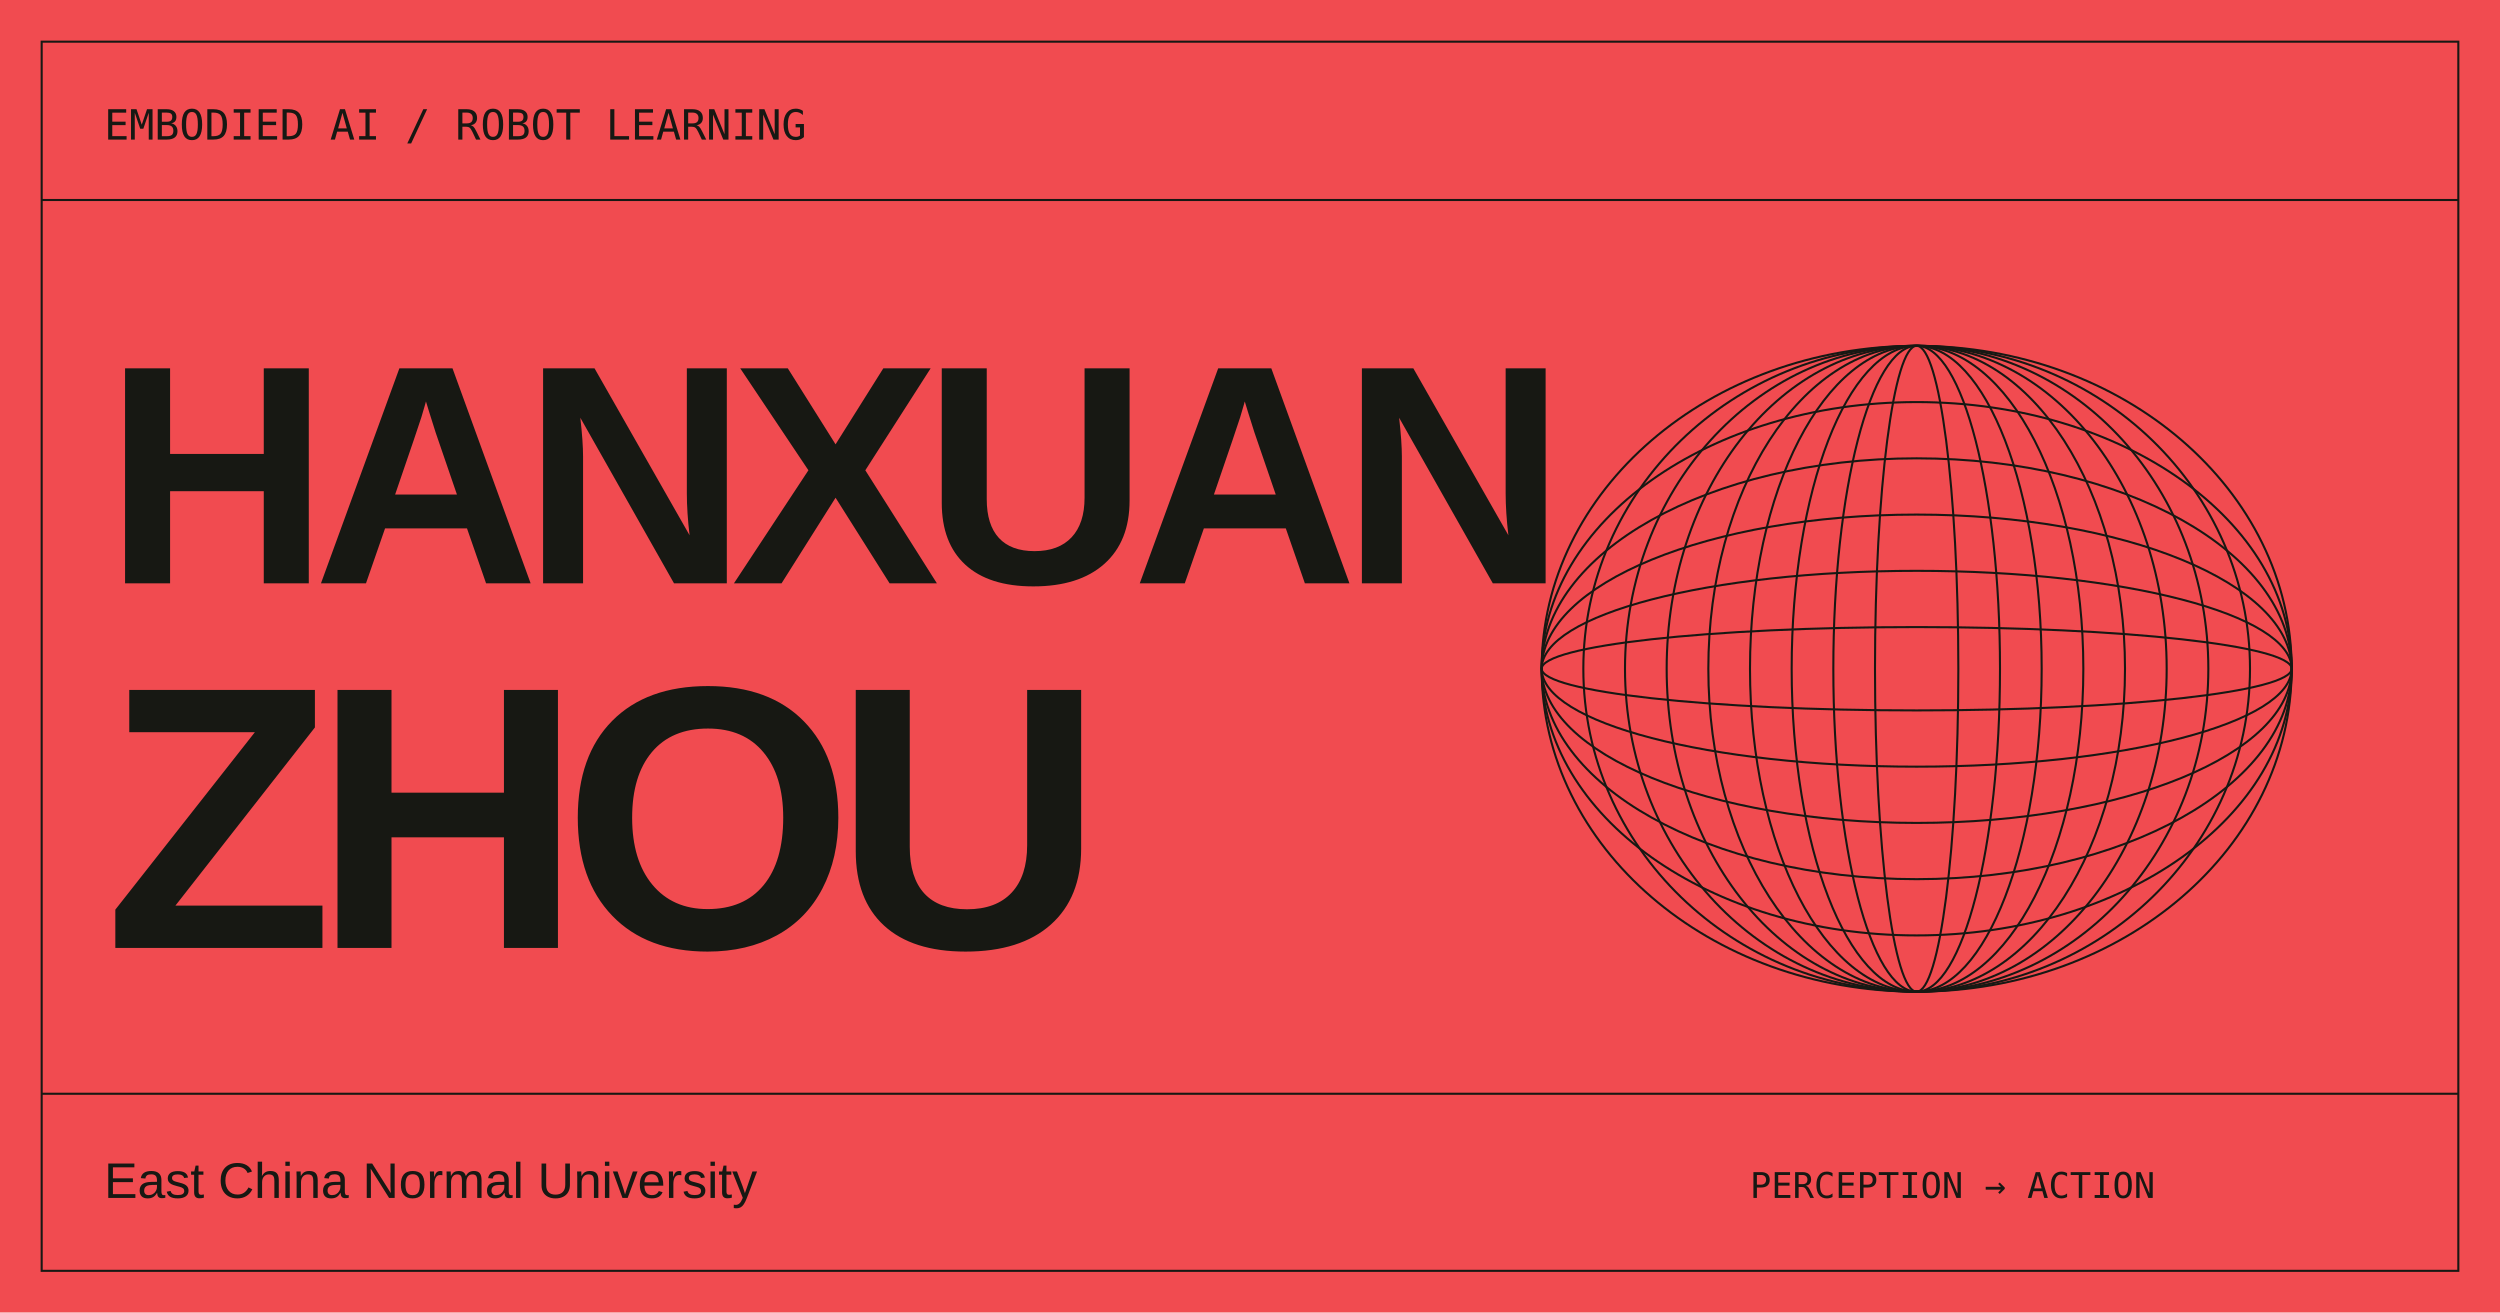
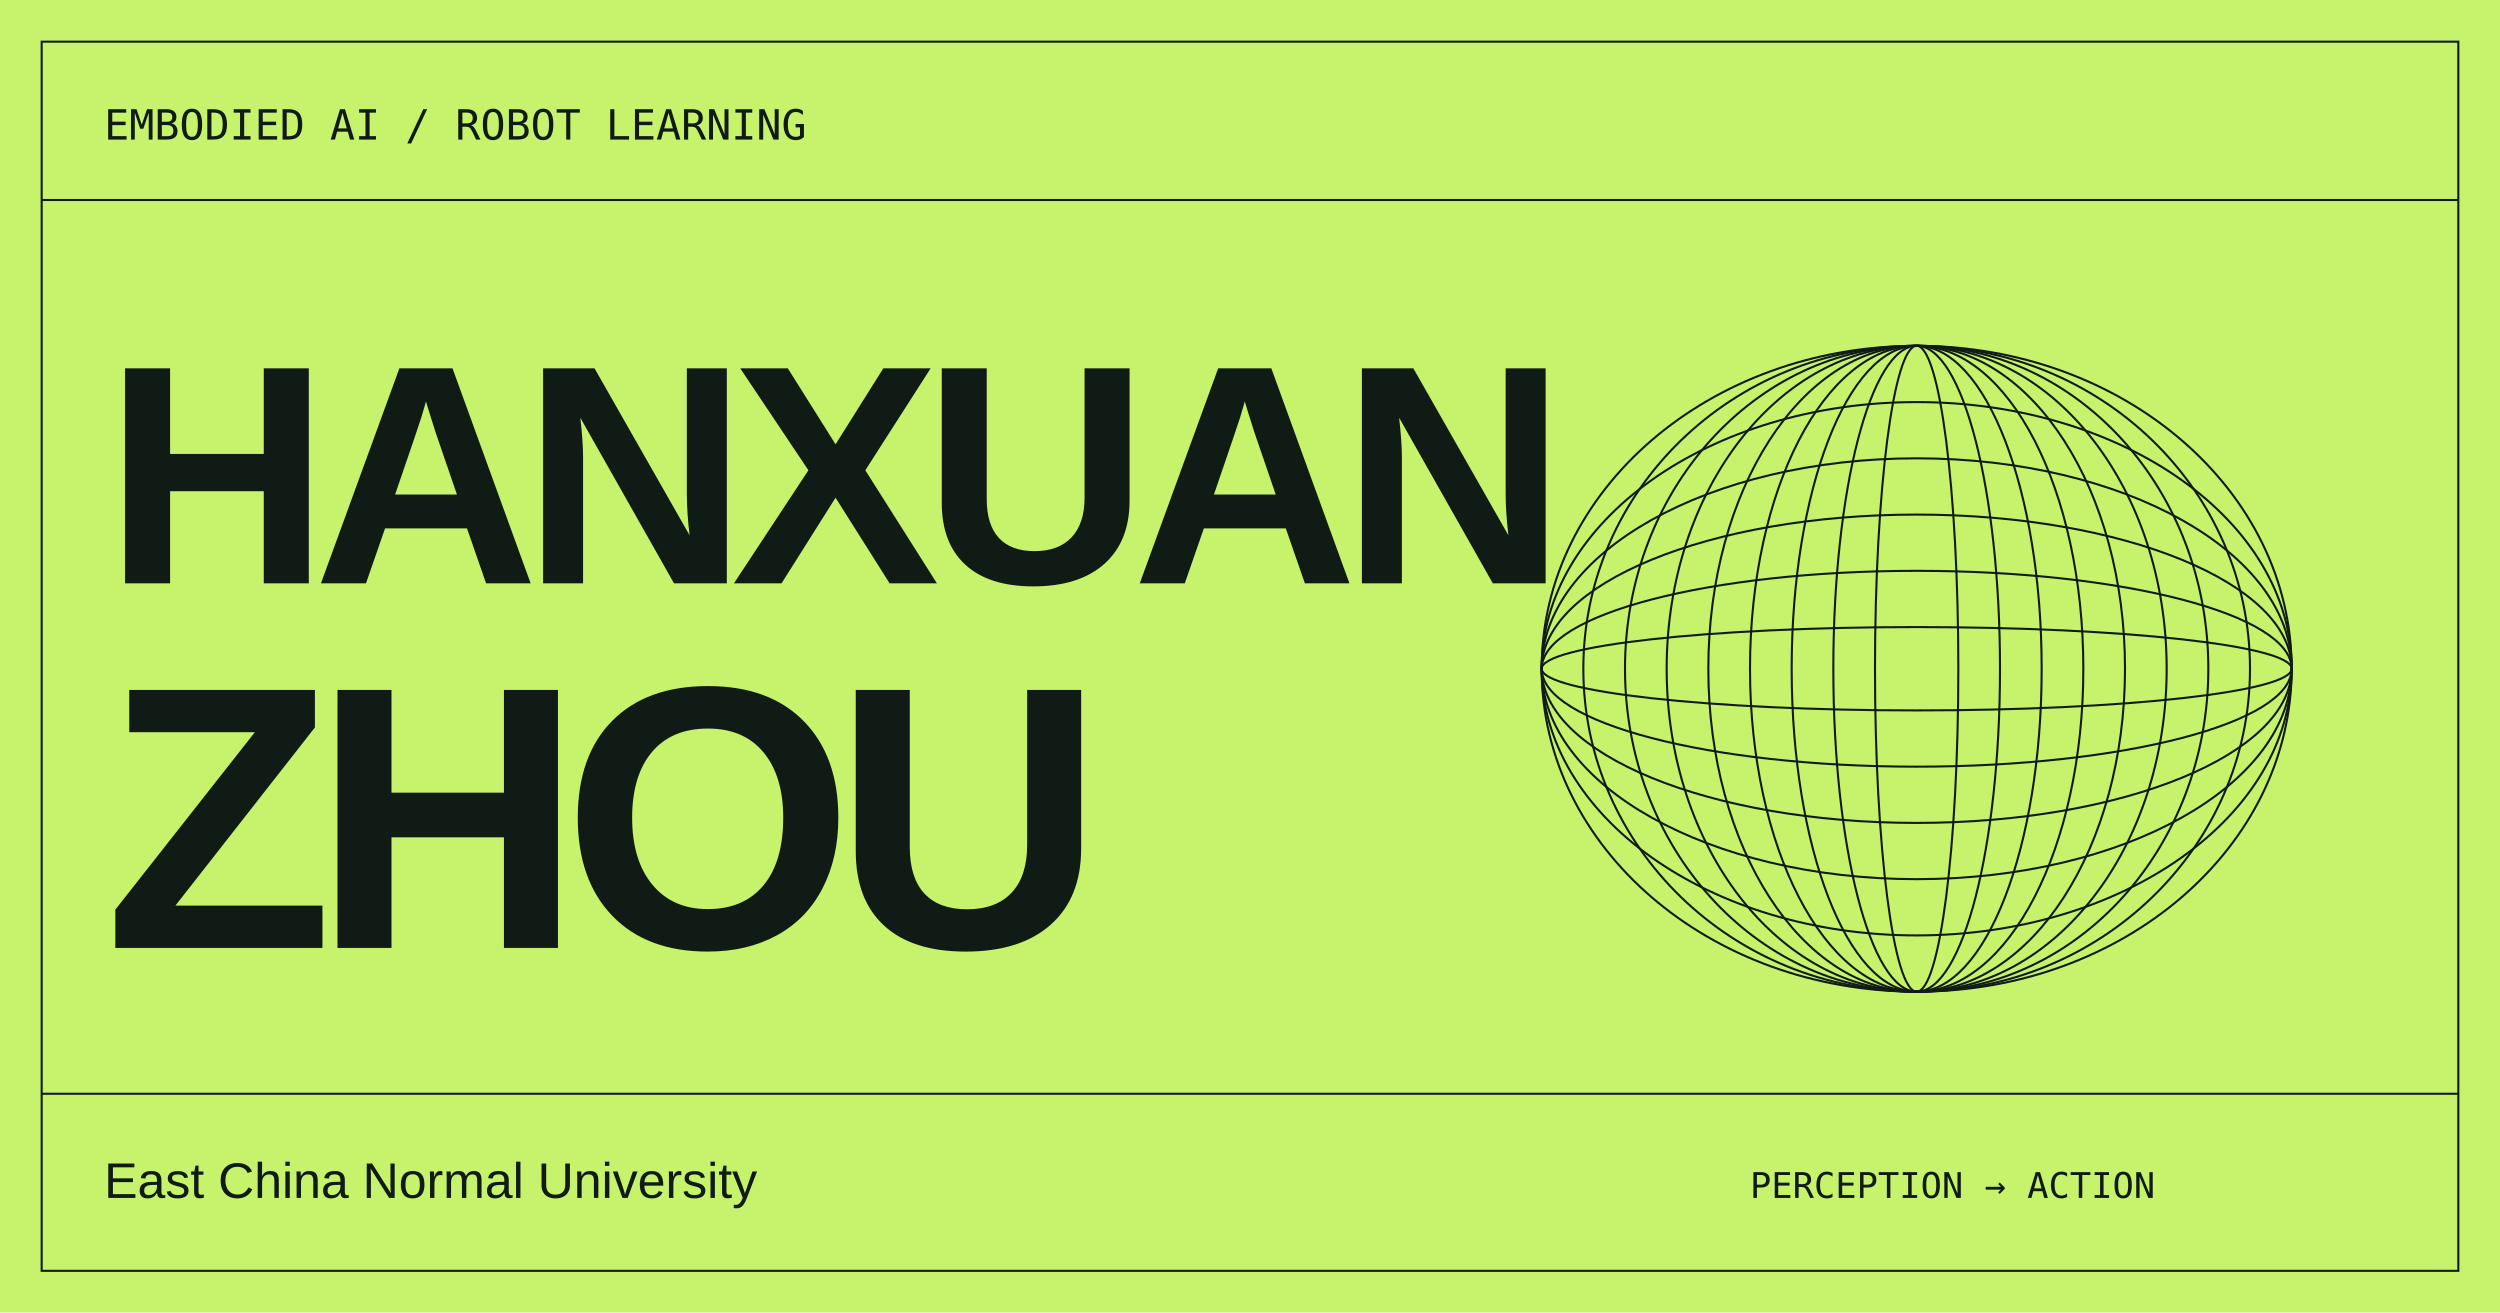
<svg xmlns="http://www.w3.org/2000/svg" width="1200" height="630" viewBox="0 0 1200 630">
-   <rect width="1200" height="630" fill="#f14b50" />
-   <g fill="none" stroke="#171813">
+   <rect width="1200" height="630" fill="#c6f36b" />
+   <g fill="none" stroke="#101b16">
    <rect x="20" y="20" width="1160" height="590" />
    <path d="M20 96H1180M20 525H1180" />
    <g transform="translate(920 321)">
      <ellipse rx="180" ry="155" />
      <ellipse rx="160" ry="155" />
      <ellipse rx="140" ry="155" />
      <ellipse rx="120" ry="155" />
      <ellipse rx="100" ry="155" />
      <ellipse rx="80" ry="155" />
      <ellipse rx="60" ry="155" />
      <ellipse rx="40" ry="155" />
      <ellipse rx="20" ry="155" />
      <ellipse rx="180" ry="128" />
      <ellipse rx="180" ry="101" />
      <ellipse rx="180" ry="74" />
      <ellipse rx="180" ry="47" />
      <ellipse rx="180" ry="20" />
    </g>
  </g>
-   <g fill="#171813">
+   <g fill="#101b16">
    <text x="50" y="67" font-family="monospace" font-size="20">EMBODIED AI / ROBOT LEARNING</text>
    <text x="50" y="280" font-family="Arial, sans-serif" font-weight="900" font-size="150" letter-spacing="-8">HANXUAN</text>
    <text x="50" y="455" font-family="Arial, sans-serif" font-weight="900" font-size="180" letter-spacing="-10">ZHOU</text>
    <text x="50" y="575" font-family="Arial, sans-serif" font-size="24">East China Normal University</text>
    <text x="840" y="575" font-family="monospace" font-size="17">PERCEPTION → ACTION</text>
  </g>
</svg>
